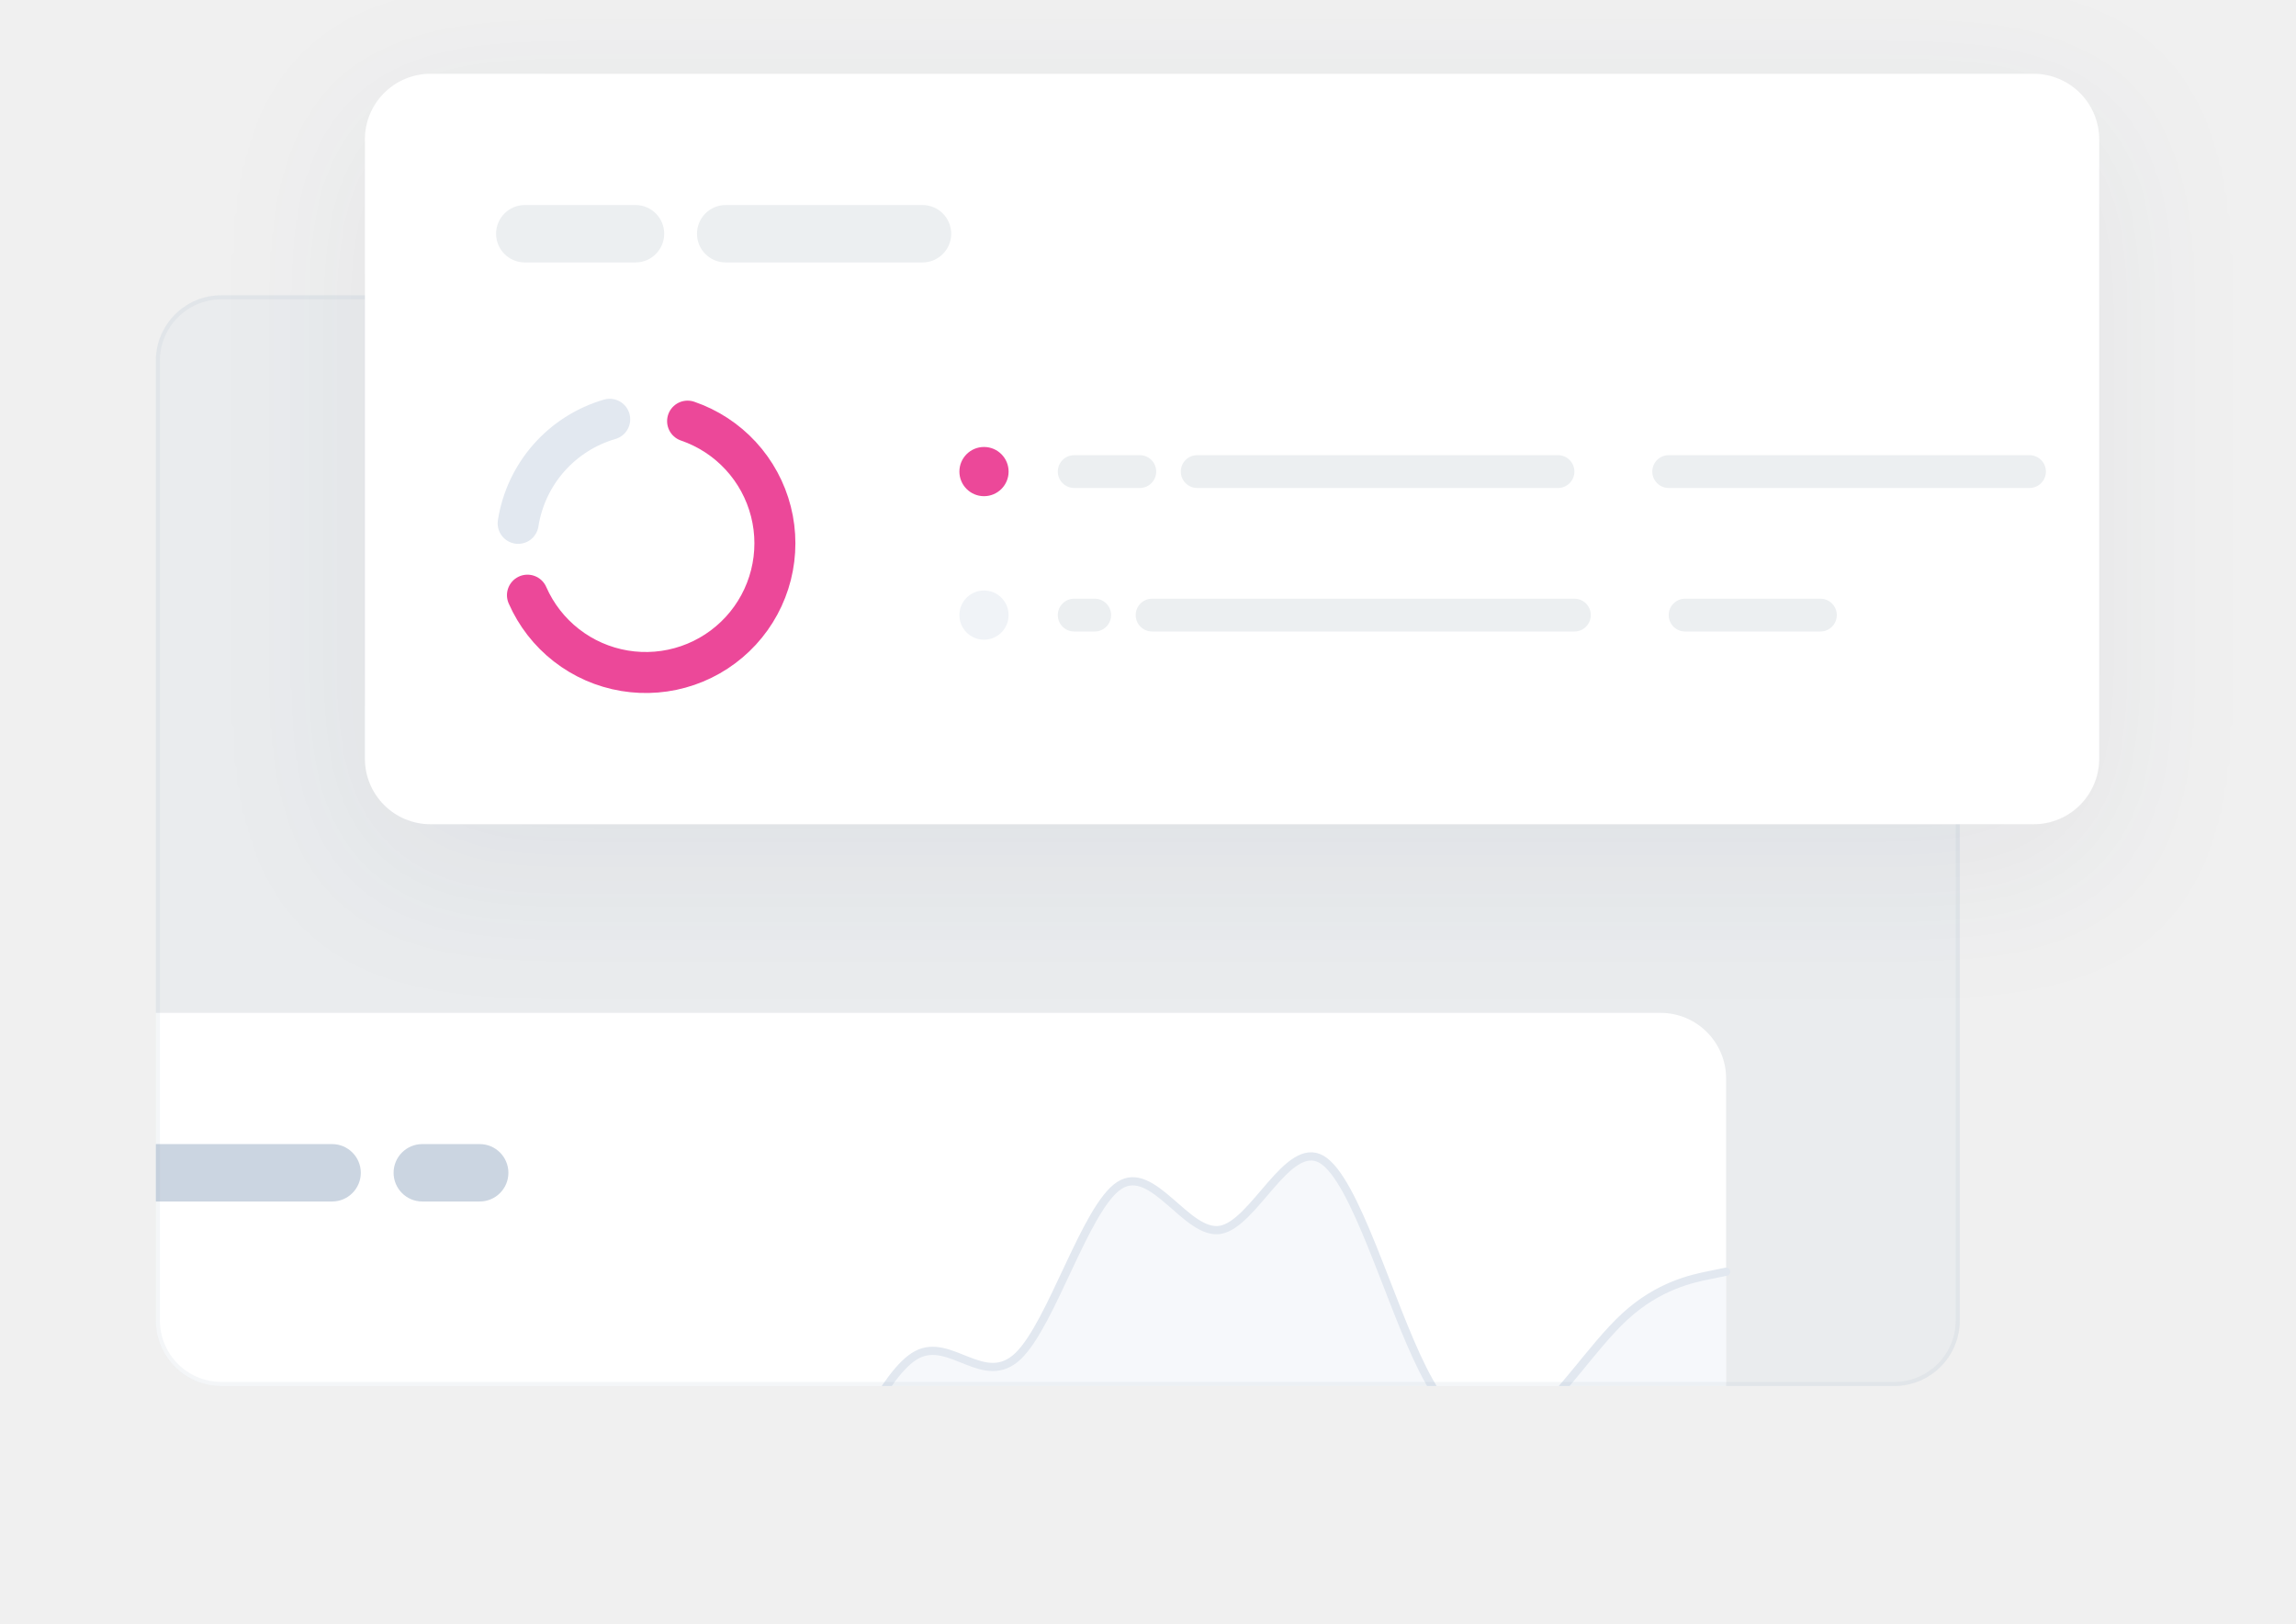
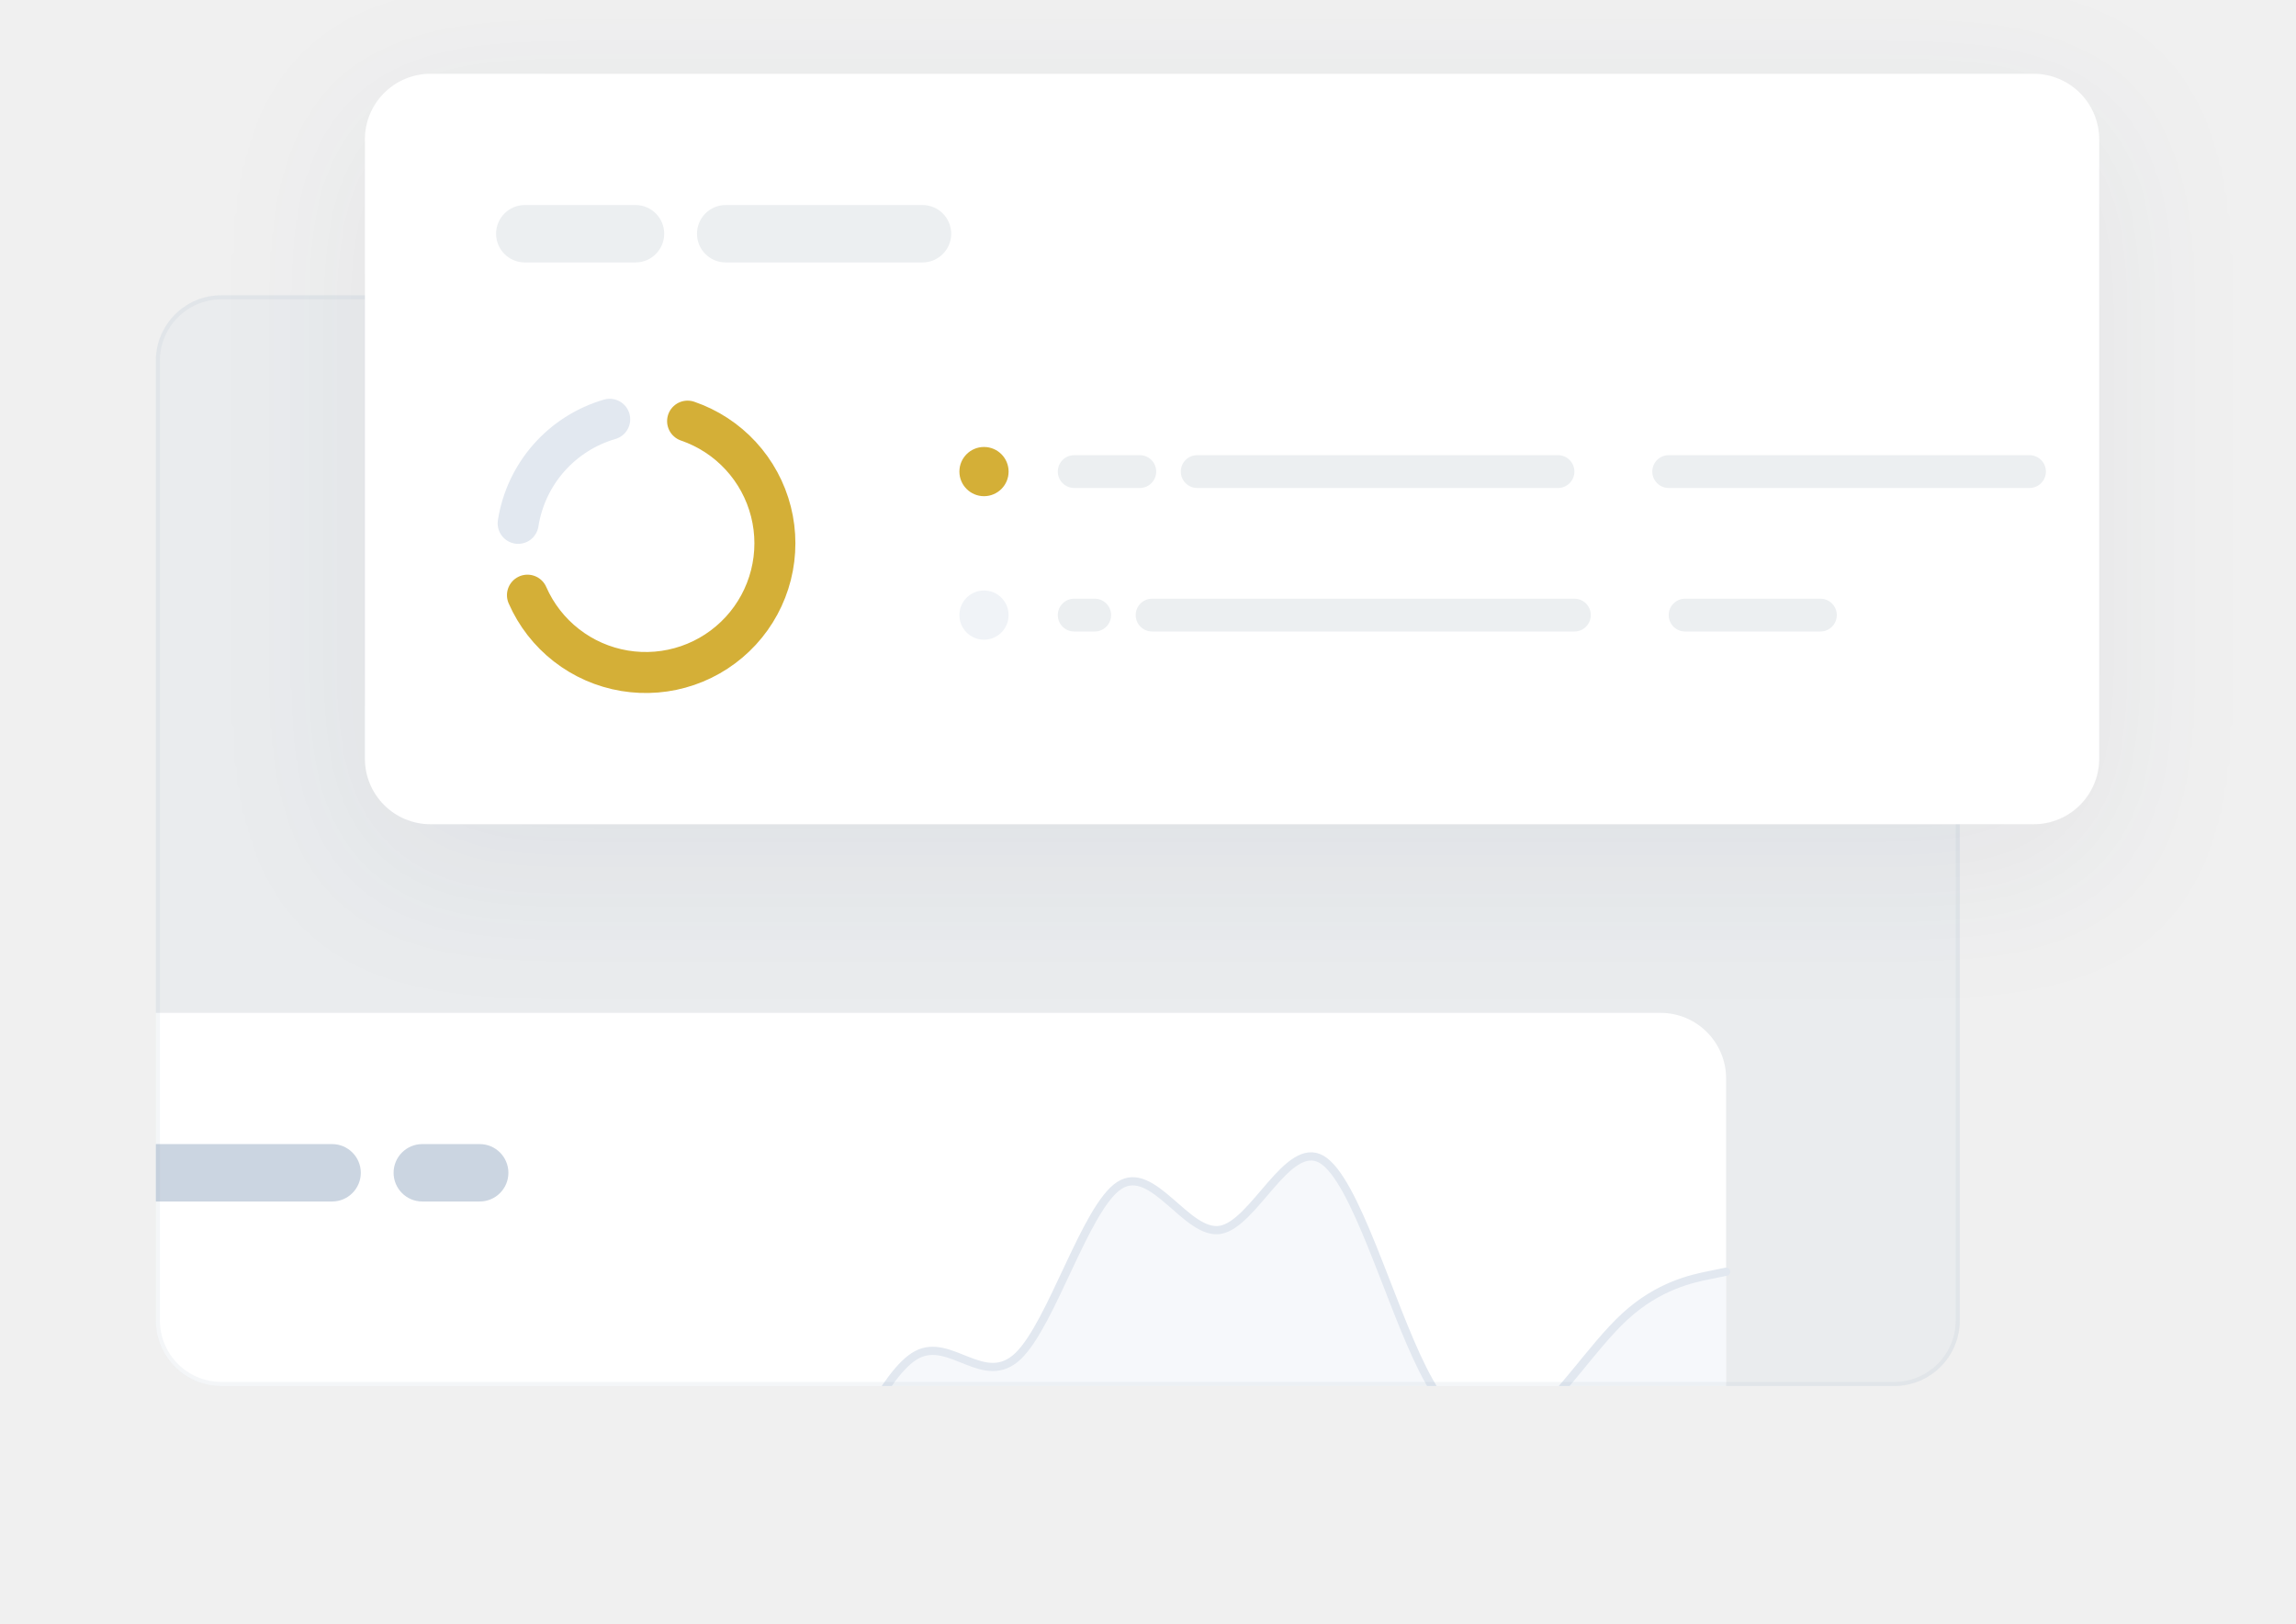
<svg xmlns="http://www.w3.org/2000/svg" width="560" height="396" viewBox="0 0 560 396" fill="none">
  <g clip-path="url(#clip0_799_1836)">
    <g clip-path="url(#clip1_799_1836)">
      <rect x="38" y="72" width="440" height="266" rx="16" fill="#4074BC" fill-opacity="0.03" />
      <rect x="-2" y="247" width="423" height="183" rx="16" fill="white" />
      <path opacity="0.3" d="M129.111 389.12L125 398H421V310.124L416.889 310.962C412.778 311.801 404.555 313.477 396.334 321.028C388.111 328.578 379.889 342.004 371.666 347.416C363.445 352.828 355.222 350.229 347 333.895C338.778 317.563 330.555 287.496 322.334 282.72C314.111 277.943 305.889 298.456 297.666 299.905C289.445 301.353 281.222 283.735 273 289.092C264.778 294.448 256.555 322.778 248.334 330.677C240.111 338.575 231.889 326.043 223.666 330.35C215.445 334.654 207.222 355.798 199 365.121C190.778 374.446 182.555 371.949 174.334 366.578C166.111 361.209 157.889 352.965 149.666 357.723C141.445 362.482 133.222 380.241 129.111 389.12Z" fill="#E2E8F0" />
      <path d="M125 398L129.111 389.12C133.222 380.241 141.445 362.482 149.666 357.723C157.889 352.965 166.111 361.209 174.334 366.578C182.555 371.949 190.778 374.446 199 365.121C207.222 355.798 215.445 334.654 223.666 330.35C231.889 326.043 240.111 338.575 248.334 330.677C256.555 322.778 264.778 294.448 273 289.092C281.222 283.735 289.445 301.353 297.666 299.905C305.889 298.456 314.111 277.943 322.334 282.72C330.555 287.496 338.778 317.563 347 333.895C355.222 350.229 363.445 352.828 371.666 347.416C379.889 342.004 388.111 328.578 396.334 321.028C404.555 313.477 412.778 311.801 416.889 310.962L421 310.124" stroke="#E2E8F0" stroke-width="2" stroke-linecap="round" />
      <path d="M81 279H37C33.134 279 30 282.134 30 286C30 289.866 33.134 293 37 293H81C84.866 293 88 289.866 88 286C88 282.134 84.866 279 81 279Z" fill="#CBD5E1" />
      <path d="M117 279H103C99.134 279 96 282.134 96 286C96 289.866 99.134 293 103 293H117C120.866 293 124 289.866 124 286C124 282.134 120.866 279 117 279Z" fill="#CBD5E1" />
    </g>
    <rect x="38.5" y="72.5" width="439" height="265" rx="15.5" stroke="#94A3B8" stroke-opacity="0.1" />
    <g filter="url(#filter0_d_799_1836)">
      <rect x="89" y="18" width="423" height="183" rx="16" fill="white" />
    </g>
    <path d="M155 50H128C124.134 50 121 53.134 121 57C121 60.866 124.134 64 128 64H155C158.866 64 162 60.866 162 57C162 53.134 158.866 50 155 50Z" fill="#ECEFF1" />
    <path d="M225 50H177C173.134 50 170 53.134 170 57C170 60.866 173.134 64 177 64H225C228.866 64 232 60.866 232 57C232 53.134 228.866 50 225 50Z" fill="#ECEFF1" />
-     <path d="M167.706 102.699C172.661 104.396 177.114 107.301 180.663 111.152C184.212 115.003 186.745 119.678 188.033 124.754C189.321 129.83 189.322 135.147 188.038 140.224C186.754 145.301 184.225 149.978 180.678 153.831C177.132 157.684 172.681 160.593 167.728 162.293C162.775 163.994 157.476 164.432 152.311 163.57C147.145 162.707 142.277 160.57 138.145 157.352C134.013 154.135 130.749 149.937 128.648 145.141" stroke="#EC4899" stroke-width="10" stroke-linecap="round" />
+     <path d="M167.706 102.699C172.661 104.396 177.114 107.301 180.663 111.152C184.212 115.003 186.745 119.678 188.033 124.754C189.321 129.83 189.322 135.147 188.038 140.224C186.754 145.301 184.225 149.978 180.678 153.831C177.132 157.684 172.681 160.593 167.728 162.293C162.775 163.994 157.476 164.432 152.311 163.57C147.145 162.707 142.277 160.57 138.145 157.352C134.013 154.135 130.749 149.937 128.648 145.141" stroke="#D4AF37" stroke-width="10" stroke-linecap="round" />
    <path d="M126.379 127.623C127.305 121.709 129.898 116.182 133.853 111.688C137.807 107.194 142.961 103.921 148.709 102.25" stroke="#E2E8F0" stroke-width="10" stroke-linecap="round" />
-     <path d="M246 115C246 111.686 243.314 109 240 109C236.686 109 234 111.686 234 115C234 118.314 236.686 121 240 121C243.314 121 246 118.314 246 115Z" fill="#EC4899" />
+     <path d="M246 115C246 111.686 243.314 109 240 109C236.686 109 234 111.686 234 115C234 118.314 236.686 121 240 121C243.314 121 246 118.314 246 115Z" fill="#D4AF37" />
    <path d="M278 111H262C259.791 111 258 112.791 258 115C258 117.209 259.791 119 262 119H278C280.209 119 282 117.209 282 115C282 112.791 280.209 111 278 111Z" fill="#ECEFF1" />
    <path d="M380 111H292C289.791 111 288 112.791 288 115C288 117.209 289.791 119 292 119H380C382.209 119 384 117.209 384 115C384 112.791 382.209 111 380 111Z" fill="#ECEFF1" />
    <path d="M495 111H407C404.791 111 403 112.791 403 115C403 117.209 404.791 119 407 119H495C497.209 119 499 117.209 499 115C499 112.791 497.209 111 495 111Z" fill="#ECEFF1" />
    <path d="M246 150C246 146.686 243.314 144 240 144C236.686 144 234 146.686 234 150C234 153.314 236.686 156 240 156C243.314 156 246 153.314 246 150Z" fill="#F0F3F7" />
    <path d="M267 146H262C259.791 146 258 147.791 258 150C258 152.209 259.791 154 262 154H267C269.209 154 271 152.209 271 150C271 147.791 269.209 146 267 146Z" fill="#ECEFF1" />
    <path d="M384 146H281C278.791 146 277 147.791 277 150C277 152.209 278.791 154 281 154H384C386.209 154 388 152.209 388 150C388 147.791 386.209 146 384 146Z" fill="#ECEFF1" />
    <path d="M444 146H411C408.791 146 407 147.791 407 150C407 152.209 408.791 154 411 154H444C446.209 154 448 152.209 448 150C448 147.791 446.209 146 444 146Z" fill="#ECEFF1" />
  </g>
  <defs>
    <filter id="filter0_d_799_1836" x="51" y="-10" width="499" height="259" filterUnits="userSpaceOnUse" color-interpolation-filters="sRGB">
      <feFlood flood-opacity="0" result="BackgroundImageFix" />
      <feColorMatrix in="SourceAlpha" type="matrix" values="0 0 0 0 0 0 0 0 0 0 0 0 0 0 0 0 0 0 127 0" result="hardAlpha" />
      <feOffset dy="10" />
      <feGaussianBlur stdDeviation="19" />
      <feColorMatrix type="matrix" values="0 0 0 0 0.094 0 0 0 0 0.153 0 0 0 0 0.294 0 0 0 0.06 0" />
      <feBlend mode="normal" in2="BackgroundImageFix" result="effect1_dropShadow_799_1836" />
      <feBlend mode="normal" in="SourceGraphic" in2="effect1_dropShadow_799_1836" result="shape" />
    </filter>
    <clipPath id="clip0_799_1836">
      <rect width="560" height="396" fill="white" />
    </clipPath>
    <clipPath id="clip1_799_1836">
      <rect x="38" y="72" width="440" height="266" rx="16" fill="white" />
    </clipPath>
  </defs>
</svg>
